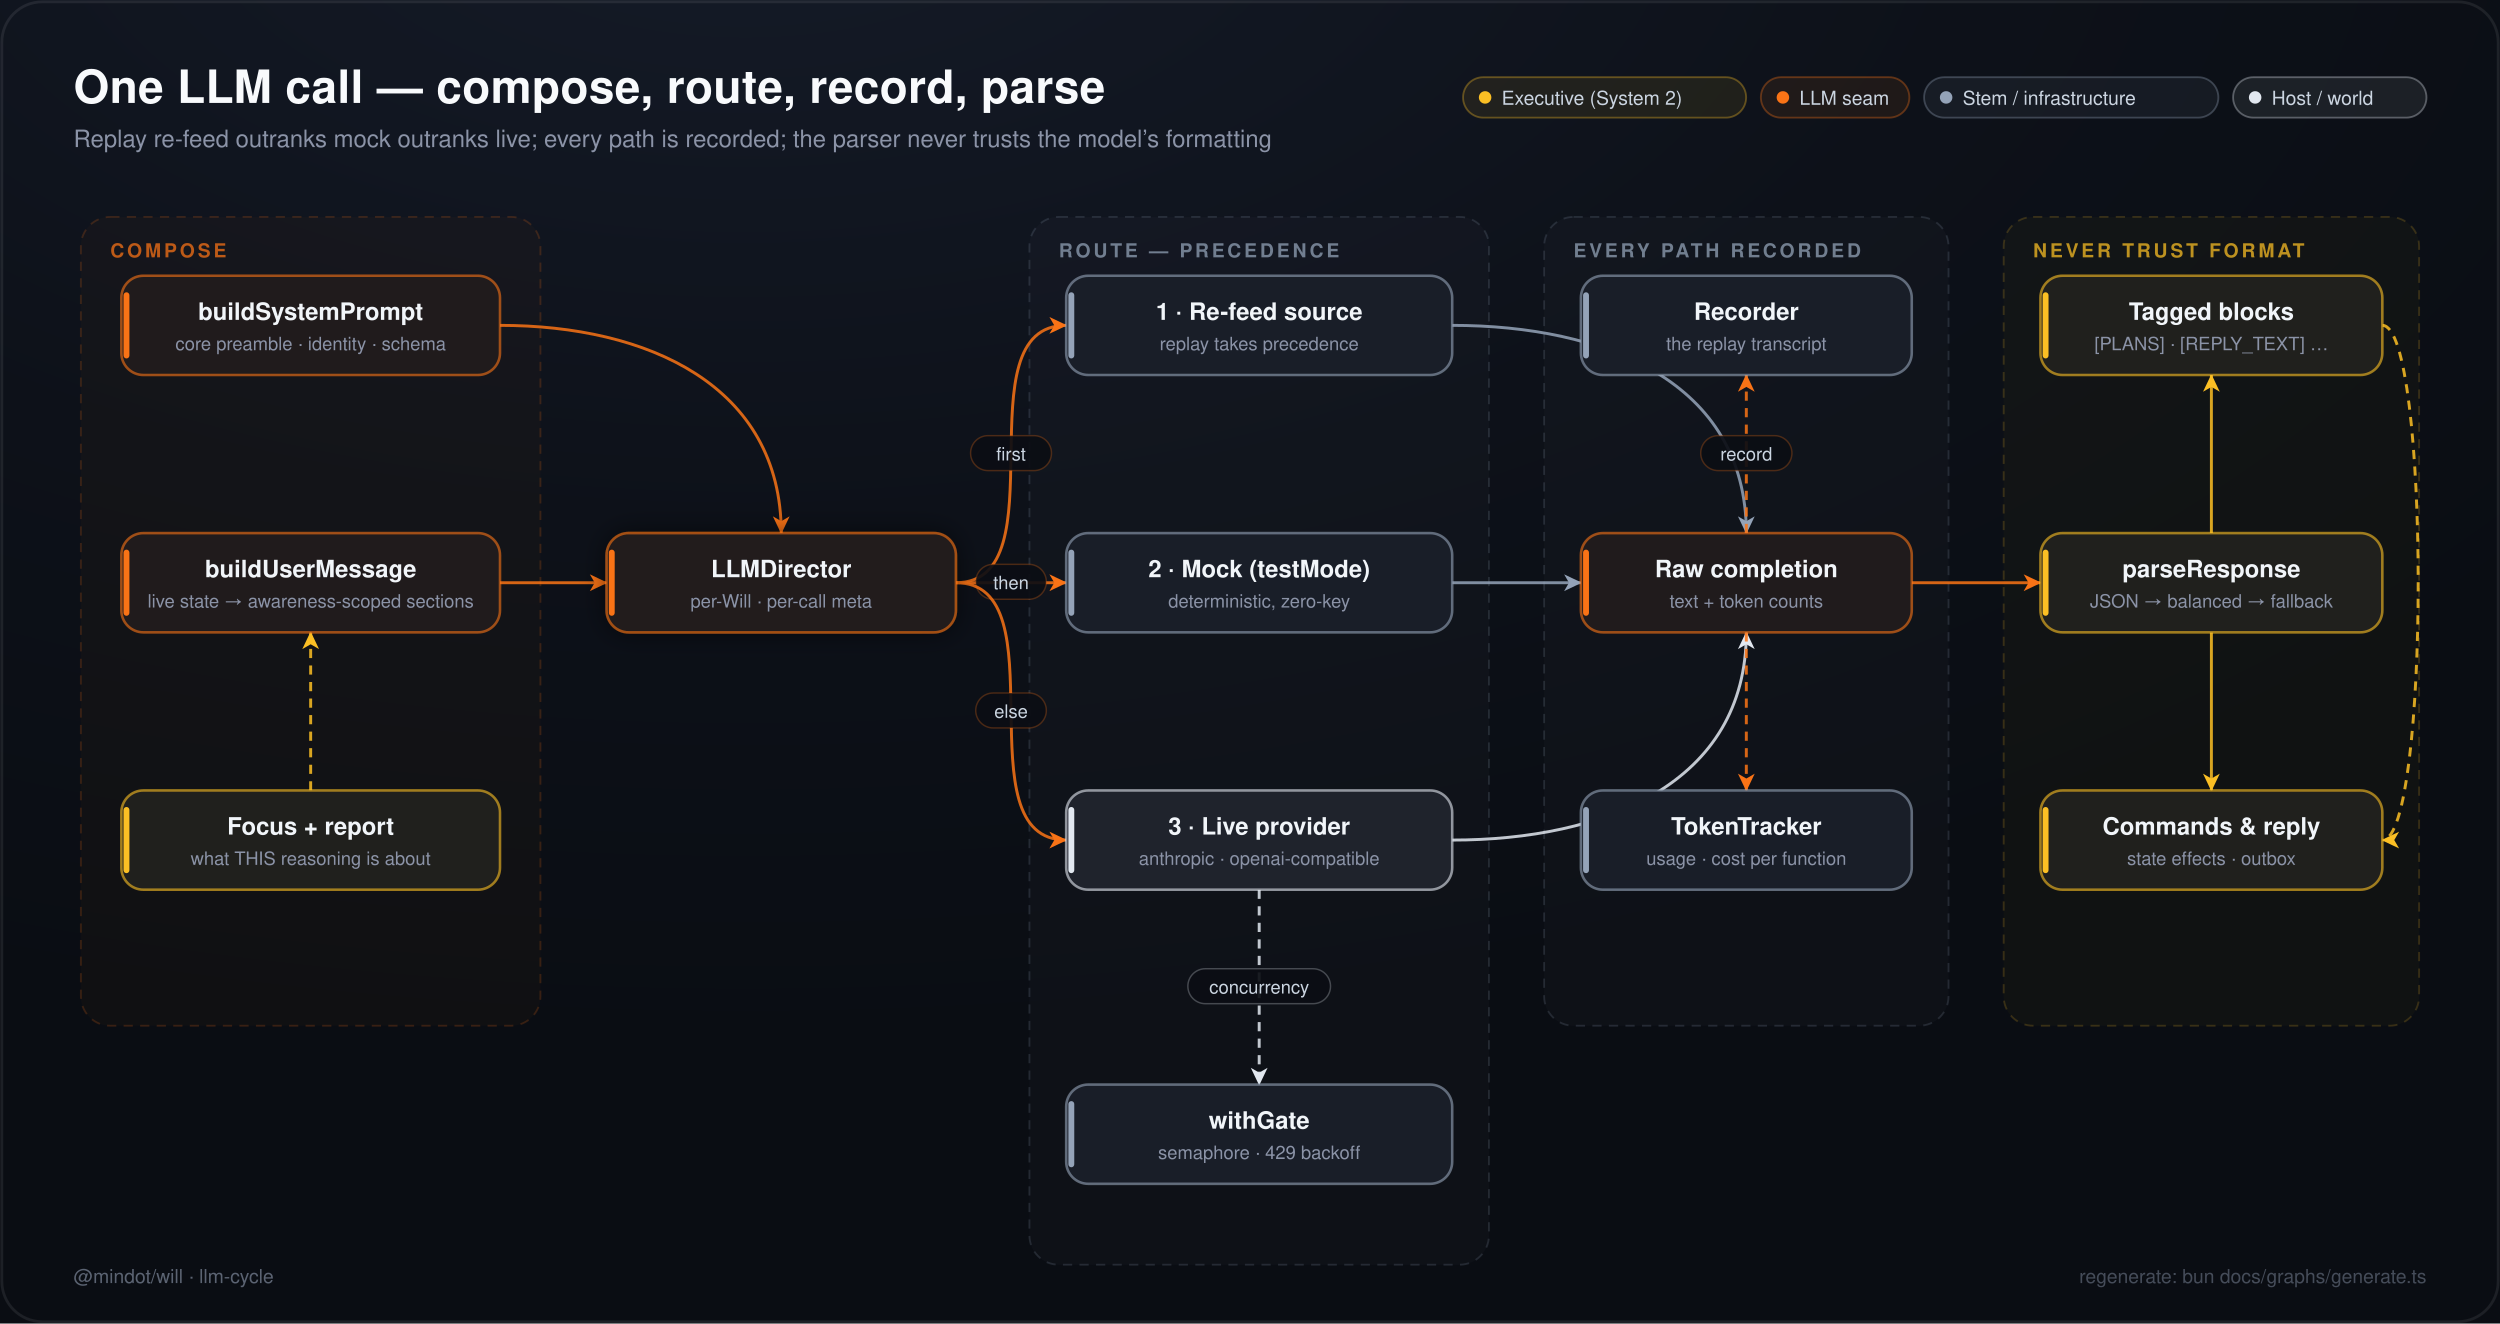
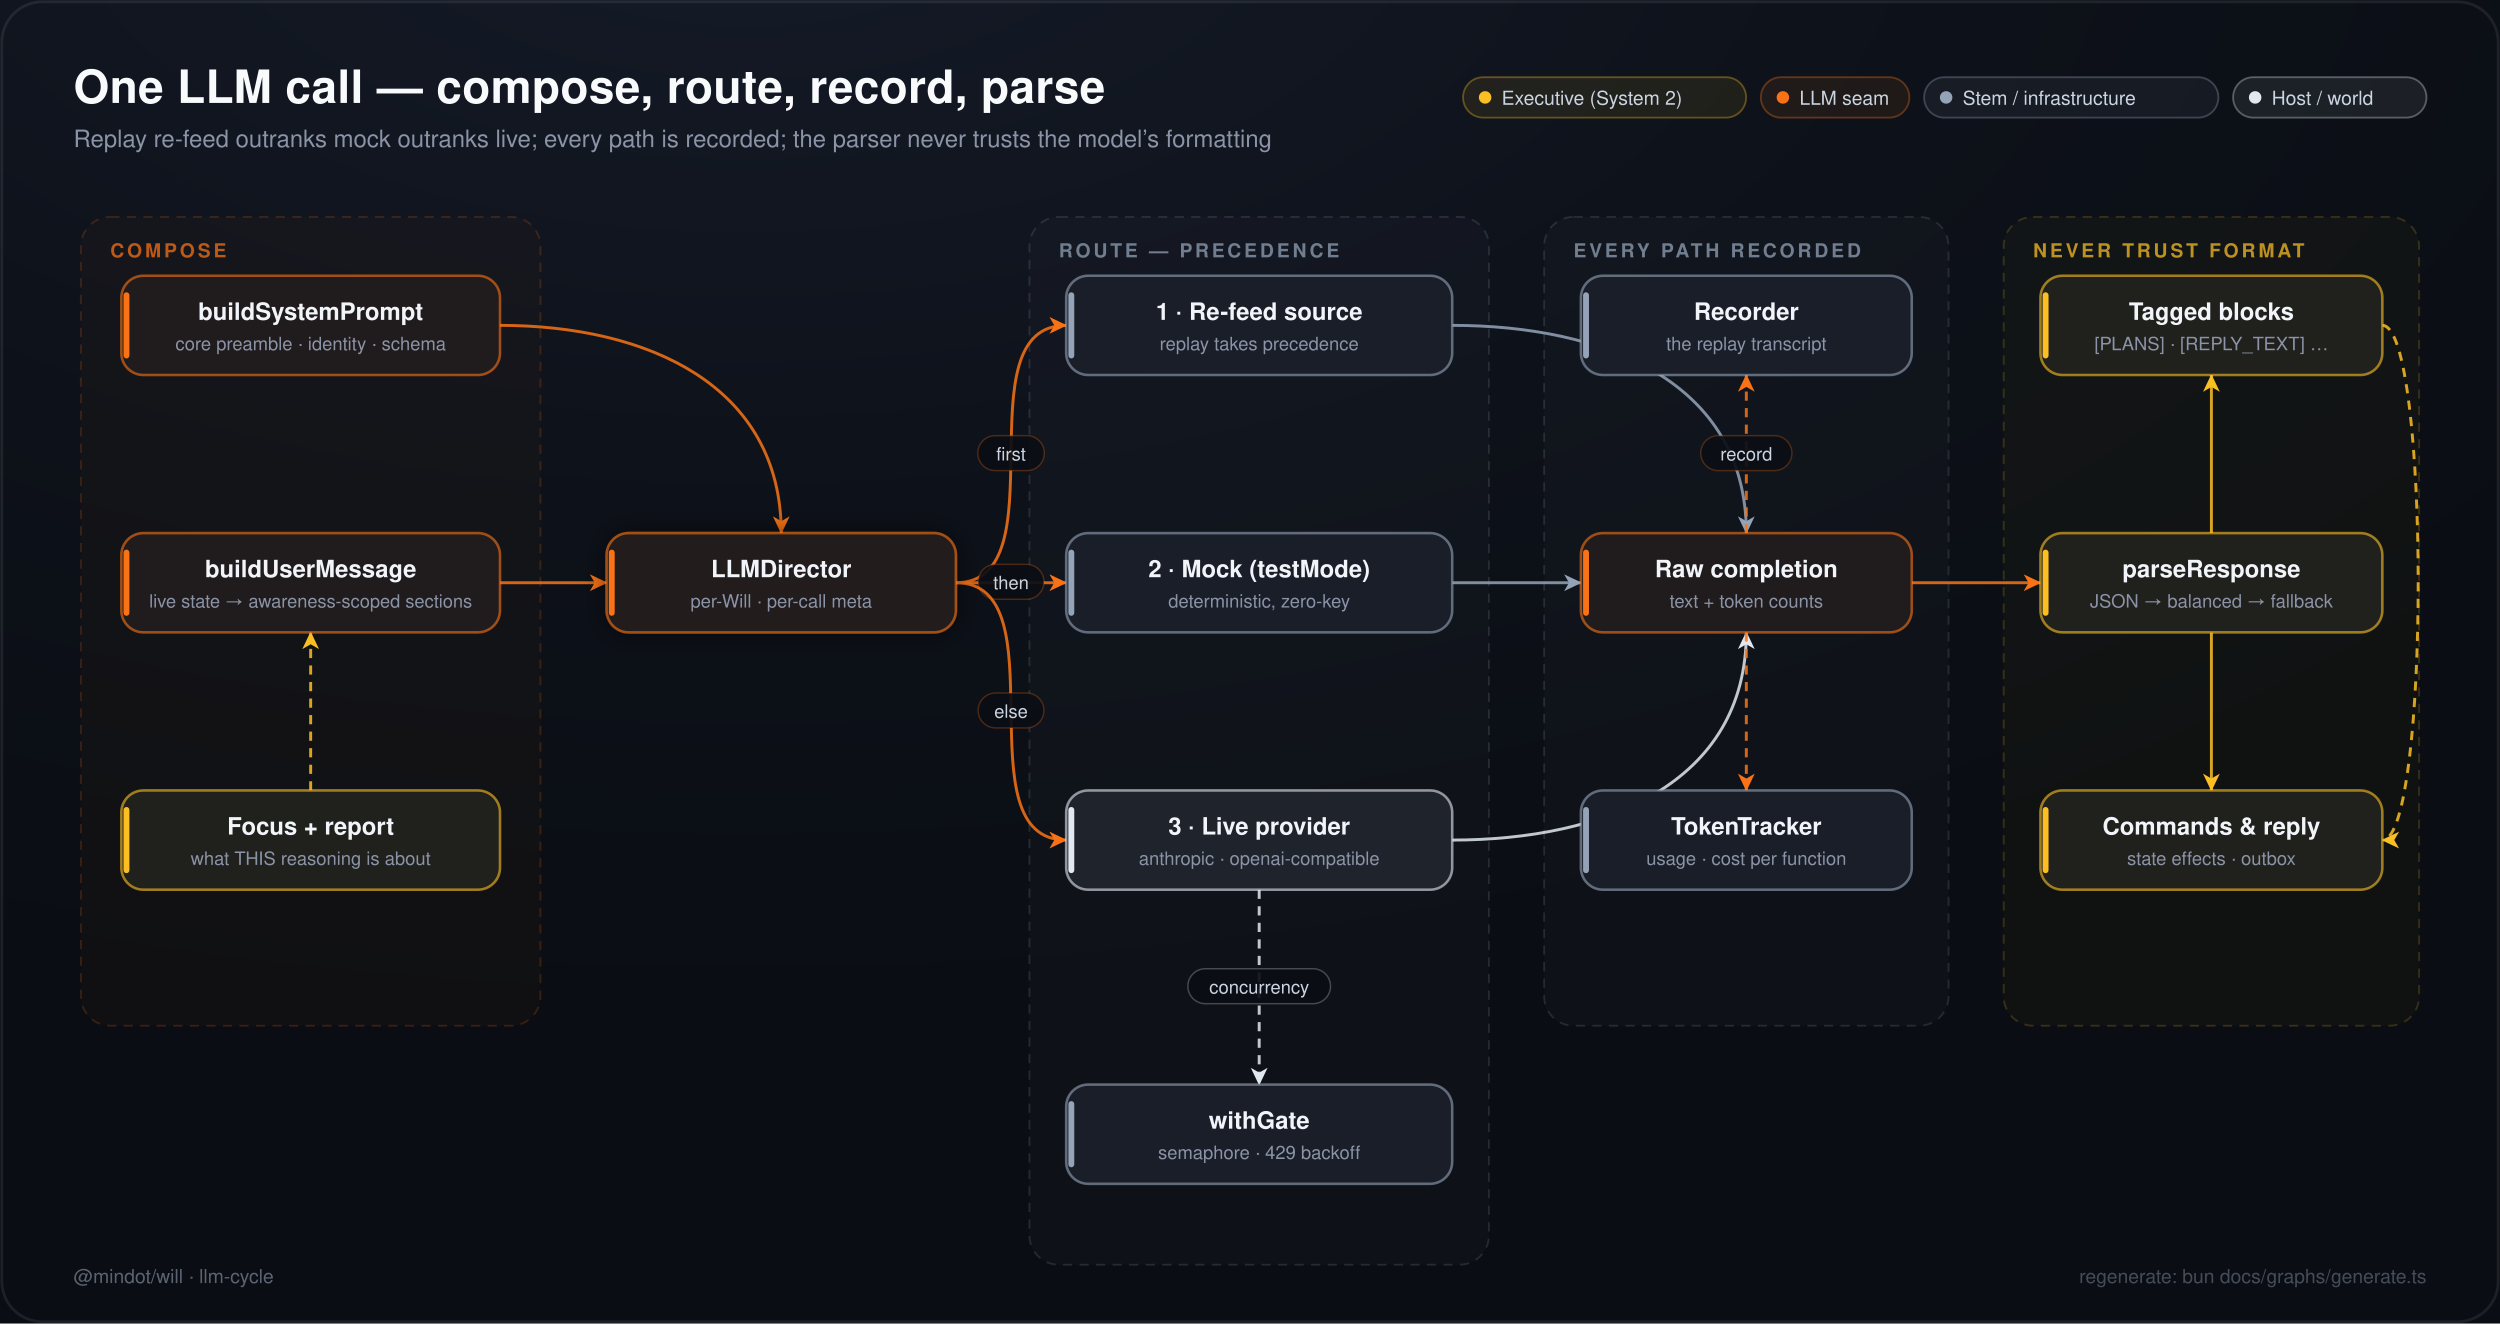
<svg xmlns="http://www.w3.org/2000/svg" width="1360" height="720" viewBox="0 0 1360 720" font-family="ui-sans-serif,-apple-system,'Segoe UI',Helvetica,Arial,sans-serif">
  <defs>
    <radialGradient id="sky" cx="30%" cy="-10%" r="90%">
      <stop offset="0%" stop-color="#151b28" />
      <stop offset="55%" stop-color="#0d1119" />
      <stop offset="100%" stop-color="#0a0d13" />
    </radialGradient>
    <filter id="glow" x="-60%" y="-60%" width="220%" height="220%">
      <feDropShadow dx="0" dy="0" stdDeviation="7" flood-opacity="0.55" />
    </filter>
    <marker id="arr-f97316" viewBox="0 0 10 10" refX="8.4" refY="5" markerWidth="7.5" markerHeight="7.5" orient="auto-start-reverse">
      <path d="M 0.8 1.2 L 8.8 5 L 0.8 8.8 L 3 5 Z" fill="#f97316" />
    </marker>
    <marker id="arr-fbbf24" viewBox="0 0 10 10" refX="8.4" refY="5" markerWidth="7.5" markerHeight="7.5" orient="auto-start-reverse">
      <path d="M 0.8 1.2 L 8.8 5 L 0.8 8.8 L 3 5 Z" fill="#fbbf24" />
    </marker>
    <marker id="arr-e2e8f0" viewBox="0 0 10 10" refX="8.4" refY="5" markerWidth="7.5" markerHeight="7.5" orient="auto-start-reverse">
      <path d="M 0.8 1.2 L 8.8 5 L 0.8 8.8 L 3 5 Z" fill="#e2e8f0" />
    </marker>
    <marker id="arr-94a3b8" viewBox="0 0 10 10" refX="8.4" refY="5" markerWidth="7.5" markerHeight="7.5" orient="auto-start-reverse">
      <path d="M 0.8 1.2 L 8.8 5 L 0.8 8.8 L 3 5 Z" fill="#94a3b8" />
    </marker>
  </defs>
  <rect width="1360" height="720" fill="url(#sky)" />
  <rect x="1" y="1" width="1358" height="718" rx="22" fill="none" stroke="#ffffff14" stroke-width="1.5" />
  <text x="40" y="56" font-size="25" font-weight="700" fill="#f8fafc" letter-spacing="0.2">One LLM call — compose, route, record, parse</text>
  <text x="40" y="80" font-size="13" fill="#8b93a7">Replay re-feed outranks mock outranks live; every path is recorded; the parser never trusts the model’s formatting</text>
  <rect x="1214.8" y="42" width="105.2" height="22" rx="11" fill="#e2e8f014" stroke="#e2e8f055" stroke-width="1" />
  <circle cx="1226.8" cy="53" r="3.4" fill="#e2e8f0" />
  <text x="1235.8" y="57" font-size="10.5" fill="#cbd5e1">Host / world</text>
  <rect x="1046.7" y="42" width="160.1" height="22" rx="11" fill="#94a3b814" stroke="#94a3b855" stroke-width="1" />
  <circle cx="1058.7" cy="53" r="3.4" fill="#94a3b8" />
  <text x="1067.7" y="57" font-size="10.5" fill="#cbd5e1">Stem / infrastructure</text>
  <rect x="957.9" y="42" width="80.8" height="22" rx="11" fill="#f9731614" stroke="#f9731655" stroke-width="1" />
  <circle cx="969.9" cy="53" r="3.4" fill="#f97316" />
  <text x="978.9" y="57" font-size="10.5" fill="#cbd5e1">LLM seam</text>
  <rect x="795.9" y="42" width="154" height="22" rx="11" fill="#fbbf2414" stroke="#fbbf2455" stroke-width="1" />
  <circle cx="807.9" cy="53" r="3.4" fill="#fbbf24" />
  <text x="816.9" y="57" font-size="10.5" fill="#cbd5e1">Executive (System 2)</text>
  <rect x="44" y="118" width="250" height="440" rx="16" fill="#f9731607" stroke="#f973162e" stroke-width="1" stroke-dasharray="5 4" />
  <text x="60" y="140" font-size="10.5" font-weight="700" letter-spacing="1.6" fill="#f97316bb">COMPOSE</text>
  <rect x="560" y="118" width="250" height="570" rx="16" fill="#94a3b807" stroke="#94a3b82e" stroke-width="1" stroke-dasharray="5 4" />
  <text x="576" y="140" font-size="10.5" font-weight="700" letter-spacing="1.6" fill="#94a3b8bb">ROUTE — PRECEDENCE</text>
  <rect x="840" y="118" width="220" height="440" rx="16" fill="#94a3b807" stroke="#94a3b82e" stroke-width="1" stroke-dasharray="5 4" />
  <text x="856" y="140" font-size="10.5" font-weight="700" letter-spacing="1.6" fill="#94a3b8bb">EVERY PATH RECORDED</text>
  <rect x="1090" y="118" width="226" height="440" rx="16" fill="#fbbf2407" stroke="#fbbf242e" stroke-width="1" stroke-dasharray="5 4" />
  <text x="1106" y="140" font-size="10.5" font-weight="700" letter-spacing="1.6" fill="#fbbf24bb">NEVER TRUST FORMAT</text>
  <path d="M 272 177 C 352.278 177, 425 209.722, 425 290" fill="none" stroke="#f97316" stroke-width="1.6" stroke-opacity="0.85" marker-end="url(#arr-f97316)" />
  <path d="M 272 317 C 306 317, 296 317, 330 317" fill="none" stroke="#f97316" stroke-width="1.6" stroke-opacity="0.85" marker-end="url(#arr-f97316)" />
  <path d="M 169 430 C 169 396, 169 378, 169 344" fill="none" stroke="#fbbf24" stroke-width="1.6" stroke-opacity="0.85" stroke-dasharray="5 4" marker-end="url(#arr-fbbf24)" />
  <path d="M 520 317 C 577.88 317, 522.12 177, 580 177" fill="none" stroke="#f97316" stroke-width="1.6" stroke-opacity="0.85" marker-end="url(#arr-f97316)" />
-   <rect x="528" y="237" width="44" height="19" rx="9.5" fill="#0b0e14" fill-opacity="0.92" stroke="#f9731644" stroke-width="0.8" />
+   <rect x="531.9" y="237" width="36.2" height="19" rx="9.5" fill="#0b0e14" fill-opacity="0.92" stroke="#f9731644" stroke-width="0.8" />
  <text x="550" y="250.5" font-size="10" fill="#cbd5e1" text-anchor="middle">first</text>
  <path d="M 520 317 C 554 317, 546 317, 580 317" fill="none" stroke="#f97316" stroke-width="1.6" stroke-opacity="0.85" marker-end="url(#arr-f97316)" />
-   <rect x="530.8" y="307" width="38.4" height="19" rx="9.5" fill="#0b0e14" fill-opacity="0.92" stroke="#f9731644" stroke-width="0.8" />
+   <rect x="532.1" y="307" width="35.8" height="19" rx="9.5" fill="#0b0e14" fill-opacity="0.92" stroke="#f9731644" stroke-width="0.8" />
  <text x="550" y="320.5" font-size="10" fill="#cbd5e1" text-anchor="middle">then</text>
  <path d="M 520 317 C 577.88 317, 522.12 457, 580 457" fill="none" stroke="#f97316" stroke-width="1.6" stroke-opacity="0.85" marker-end="url(#arr-f97316)" />
-   <rect x="530.8" y="377" width="38.4" height="19" rx="9.5" fill="#0b0e14" fill-opacity="0.92" stroke="#f9731644" stroke-width="0.8" />
+   <rect x="532.1" y="377" width="35.8" height="19" rx="9.5" fill="#0b0e14" fill-opacity="0.92" stroke="#f9731644" stroke-width="0.8" />
  <text x="550" y="390.5" font-size="10" fill="#cbd5e1" text-anchor="middle">else</text>
  <path d="M 685 484 C 685 524.28, 685 549.72, 685 590" fill="none" stroke="#e2e8f0" stroke-width="1.6" stroke-opacity="0.85" stroke-dasharray="5 4" marker-end="url(#arr-e2e8f0)" />
  <rect x="646.2" y="527" width="77.6" height="19" rx="9.5" fill="#0b0e14" fill-opacity="0.92" stroke="#e2e8f044" stroke-width="0.8" />
  <text x="685" y="540.5" font-size="10" fill="#cbd5e1" text-anchor="middle">concurrency</text>
  <path d="M 790 177 C 872.434 177, 950 207.566, 950 290" fill="none" stroke="#94a3b8" stroke-width="1.6" stroke-opacity="0.85" marker-end="url(#arr-94a3b8)" />
  <path d="M 790 317 C 824 317, 826 317, 860 317" fill="none" stroke="#94a3b8" stroke-width="1.6" stroke-opacity="0.85" marker-end="url(#arr-94a3b8)" />
  <path d="M 790 457 C 872.434 457, 950 426.434, 950 344" fill="none" stroke="#e2e8f0" stroke-width="1.6" stroke-opacity="0.85" marker-end="url(#arr-e2e8f0)" />
  <path d="M 950 290 C 950 256, 950 238, 950 204" fill="none" stroke="#f97316" stroke-width="1.6" stroke-opacity="0.85" stroke-dasharray="5 4" marker-end="url(#arr-f97316)" />
  <rect x="925.2" y="237" width="49.6" height="19" rx="9.5" fill="#0b0e14" fill-opacity="0.92" stroke="#f9731644" stroke-width="0.8" />
  <text x="950" y="250.5" font-size="10" fill="#cbd5e1" text-anchor="middle">record</text>
  <path d="M 950 344 C 950 378, 950 396, 950 430" fill="none" stroke="#f97316" stroke-width="1.6" stroke-opacity="0.85" stroke-dasharray="5 4" marker-end="url(#arr-f97316)" />
  <path d="M 1040 317 C 1074 317, 1076 317, 1110 317" fill="none" stroke="#f97316" stroke-width="1.6" stroke-opacity="0.85" marker-end="url(#arr-f97316)" />
  <path d="M 1203 290 C 1203 256, 1203 238, 1203 204" fill="none" stroke="#fbbf24" stroke-width="1.6" stroke-opacity="0.85" marker-end="url(#arr-fbbf24)" />
  <path d="M 1203 344 C 1203 378, 1203 396, 1203 430" fill="none" stroke="#fbbf24" stroke-width="1.6" stroke-opacity="0.85" marker-end="url(#arr-fbbf24)" />
  <path d="M 1296 177 C 1322 177, 1322 457, 1296 457" fill="none" stroke="#fbbf24" stroke-width="1.6" stroke-opacity="0.85" stroke-dasharray="5 4" marker-end="url(#arr-fbbf24)" />
  <g>
    <rect x="66" y="150" width="206" height="54" rx="12" fill="#10141d" stroke="#f9731699" stroke-width="1.4" />
    <rect x="66" y="150" width="206" height="54" rx="12" fill="#f9731612" />
    <rect x="67.2" y="159" width="3.2" height="36" rx="1.6" fill="#f97316" />
    <text x="169" y="174" font-size="13" font-weight="600" fill="#f1f5f9" text-anchor="middle">buildSystemPrompt</text>
    <text x="169" y="190.5" font-size="10" fill="#8b93a7" text-anchor="middle">core preamble · identity · schema</text>
  </g>
  <g>
    <rect x="66" y="290" width="206" height="54" rx="12" fill="#10141d" stroke="#f9731699" stroke-width="1.4" />
    <rect x="66" y="290" width="206" height="54" rx="12" fill="#f9731612" />
    <rect x="67.2" y="299" width="3.2" height="36" rx="1.6" fill="#f97316" />
    <text x="169" y="314" font-size="13" font-weight="600" fill="#f1f5f9" text-anchor="middle">buildUserMessage</text>
-     <text x="169" y="330.5" font-size="10" fill="#8b93a7" text-anchor="middle">live state → awareness-scoped sections</text>
+     <text x="169" y="330.5" font-size="9.9" fill="#8b93a7" text-anchor="middle">live state → awareness-scoped sections</text>
  </g>
  <g>
    <rect x="66" y="430" width="206" height="54" rx="12" fill="#10141d" stroke="#fbbf2499" stroke-width="1.4" />
    <rect x="66" y="430" width="206" height="54" rx="12" fill="#fbbf2412" />
    <rect x="67.2" y="439" width="3.2" height="36" rx="1.6" fill="#fbbf24" />
    <text x="169" y="454" font-size="13" font-weight="600" fill="#f1f5f9" text-anchor="middle">Focus + report</text>
    <text x="169" y="470.5" font-size="10" fill="#8b93a7" text-anchor="middle">what THIS reasoning is about</text>
  </g>
  <g filter="url(#glow)" color="#f97316">
    <rect x="330" y="290" width="190" height="54" rx="12" fill="#10141d" stroke="#f9731699" stroke-width="1.4" />
    <rect x="330" y="290" width="190" height="54" rx="12" fill="#f9731612" />
    <rect x="331.2" y="299" width="3.2" height="36" rx="1.6" fill="#f97316" />
    <text x="425" y="314" font-size="13" font-weight="600" fill="#f1f5f9" text-anchor="middle">LLMDirector</text>
    <text x="425" y="330.5" font-size="10" fill="#8b93a7" text-anchor="middle">per-Will · per-call meta</text>
  </g>
  <g>
    <rect x="580" y="150" width="210" height="54" rx="12" fill="#10141d" stroke="#94a3b899" stroke-width="1.4" />
    <rect x="580" y="150" width="210" height="54" rx="12" fill="#94a3b812" />
    <rect x="581.2" y="159" width="3.2" height="36" rx="1.6" fill="#94a3b8" />
    <text x="685" y="174" font-size="13" font-weight="600" fill="#f1f5f9" text-anchor="middle">1 · Re-feed source</text>
    <text x="685" y="190.5" font-size="10" fill="#8b93a7" text-anchor="middle">replay takes precedence</text>
  </g>
  <g>
    <rect x="580" y="290" width="210" height="54" rx="12" fill="#10141d" stroke="#94a3b899" stroke-width="1.4" />
    <rect x="580" y="290" width="210" height="54" rx="12" fill="#94a3b812" />
    <rect x="581.2" y="299" width="3.2" height="36" rx="1.6" fill="#94a3b8" />
    <text x="685" y="314" font-size="13" font-weight="600" fill="#f1f5f9" text-anchor="middle">2 · Mock (testMode)</text>
    <text x="685" y="330.5" font-size="10" fill="#8b93a7" text-anchor="middle">deterministic, zero-key</text>
  </g>
  <g>
    <rect x="580" y="430" width="210" height="54" rx="12" fill="#10141d" stroke="#e2e8f099" stroke-width="1.4" />
    <rect x="580" y="430" width="210" height="54" rx="12" fill="#e2e8f012" />
    <rect x="581.2" y="439" width="3.2" height="36" rx="1.6" fill="#e2e8f0" />
    <text x="685" y="454" font-size="13" font-weight="600" fill="#f1f5f9" text-anchor="middle">3 · Live provider</text>
    <text x="685" y="470.5" font-size="10" fill="#8b93a7" text-anchor="middle">anthropic · openai-compatible</text>
  </g>
  <g>
    <rect x="580" y="590" width="210" height="54" rx="12" fill="#10141d" stroke="#94a3b899" stroke-width="1.4" />
    <rect x="580" y="590" width="210" height="54" rx="12" fill="#94a3b812" />
    <rect x="581.2" y="599" width="3.2" height="36" rx="1.6" fill="#94a3b8" />
    <text x="685" y="614" font-size="13" font-weight="600" fill="#f1f5f9" text-anchor="middle">withGate</text>
    <text x="685" y="630.5" font-size="10" fill="#8b93a7" text-anchor="middle">semaphore · 429 backoff</text>
  </g>
  <g>
    <rect x="860" y="150" width="180" height="54" rx="12" fill="#10141d" stroke="#94a3b899" stroke-width="1.4" />
    <rect x="860" y="150" width="180" height="54" rx="12" fill="#94a3b812" />
    <rect x="861.2" y="159" width="3.2" height="36" rx="1.6" fill="#94a3b8" />
    <text x="950" y="174" font-size="13" font-weight="600" fill="#f1f5f9" text-anchor="middle">Recorder</text>
    <text x="950" y="190.5" font-size="10" fill="#8b93a7" text-anchor="middle">the replay transcript</text>
  </g>
  <g>
    <rect x="860" y="290" width="180" height="54" rx="12" fill="#10141d" stroke="#f9731699" stroke-width="1.4" />
    <rect x="860" y="290" width="180" height="54" rx="12" fill="#f9731612" />
    <rect x="861.2" y="299" width="3.2" height="36" rx="1.6" fill="#f97316" />
    <text x="950" y="314" font-size="13" font-weight="600" fill="#f1f5f9" text-anchor="middle">Raw completion</text>
    <text x="950" y="330.5" font-size="10" fill="#8b93a7" text-anchor="middle">text + token counts</text>
  </g>
  <g>
    <rect x="860" y="430" width="180" height="54" rx="12" fill="#10141d" stroke="#94a3b899" stroke-width="1.4" />
    <rect x="860" y="430" width="180" height="54" rx="12" fill="#94a3b812" />
    <rect x="861.2" y="439" width="3.2" height="36" rx="1.6" fill="#94a3b8" />
    <text x="950" y="454" font-size="13" font-weight="600" fill="#f1f5f9" text-anchor="middle">TokenTracker</text>
    <text x="950" y="470.5" font-size="10" fill="#8b93a7" text-anchor="middle">usage · cost per function</text>
  </g>
  <g>
    <rect x="1110" y="290" width="186" height="54" rx="12" fill="#10141d" stroke="#fbbf2499" stroke-width="1.4" />
    <rect x="1110" y="290" width="186" height="54" rx="12" fill="#fbbf2412" />
    <rect x="1111.2" y="299" width="3.2" height="36" rx="1.6" fill="#fbbf24" />
    <text x="1203" y="314" font-size="13" font-weight="600" fill="#f1f5f9" text-anchor="middle">parseResponse</text>
    <text x="1203" y="330.5" font-size="10" fill="#8b93a7" text-anchor="middle">JSON → balanced → fallback</text>
  </g>
  <g>
    <rect x="1110" y="150" width="186" height="54" rx="12" fill="#10141d" stroke="#fbbf2499" stroke-width="1.4" />
    <rect x="1110" y="150" width="186" height="54" rx="12" fill="#fbbf2412" />
    <rect x="1111.2" y="159" width="3.2" height="36" rx="1.6" fill="#fbbf24" />
    <text x="1203" y="174" font-size="13" font-weight="600" fill="#f1f5f9" text-anchor="middle">Tagged blocks</text>
    <text x="1203" y="190.5" font-size="10" fill="#8b93a7" text-anchor="middle">[PLANS] · [REPLY_TEXT] …</text>
  </g>
  <g>
    <rect x="1110" y="430" width="186" height="54" rx="12" fill="#10141d" stroke="#fbbf2499" stroke-width="1.4" />
    <rect x="1110" y="430" width="186" height="54" rx="12" fill="#fbbf2412" />
    <rect x="1111.2" y="439" width="3.2" height="36" rx="1.6" fill="#fbbf24" />
    <text x="1203" y="454" font-size="13" font-weight="600" fill="#f1f5f9" text-anchor="middle">Commands &amp; reply</text>
    <text x="1203" y="470.5" font-size="10" fill="#8b93a7" text-anchor="middle">state effects · outbox</text>
  </g>
  <text x="40" y="698" font-size="10.5" fill="#5b6372">@mindot/will · llm-cycle</text>
  <text x="1320" y="698" font-size="10.5" fill="#454c59" text-anchor="end">regenerate: bun docs/graphs/generate.ts</text>
</svg>
